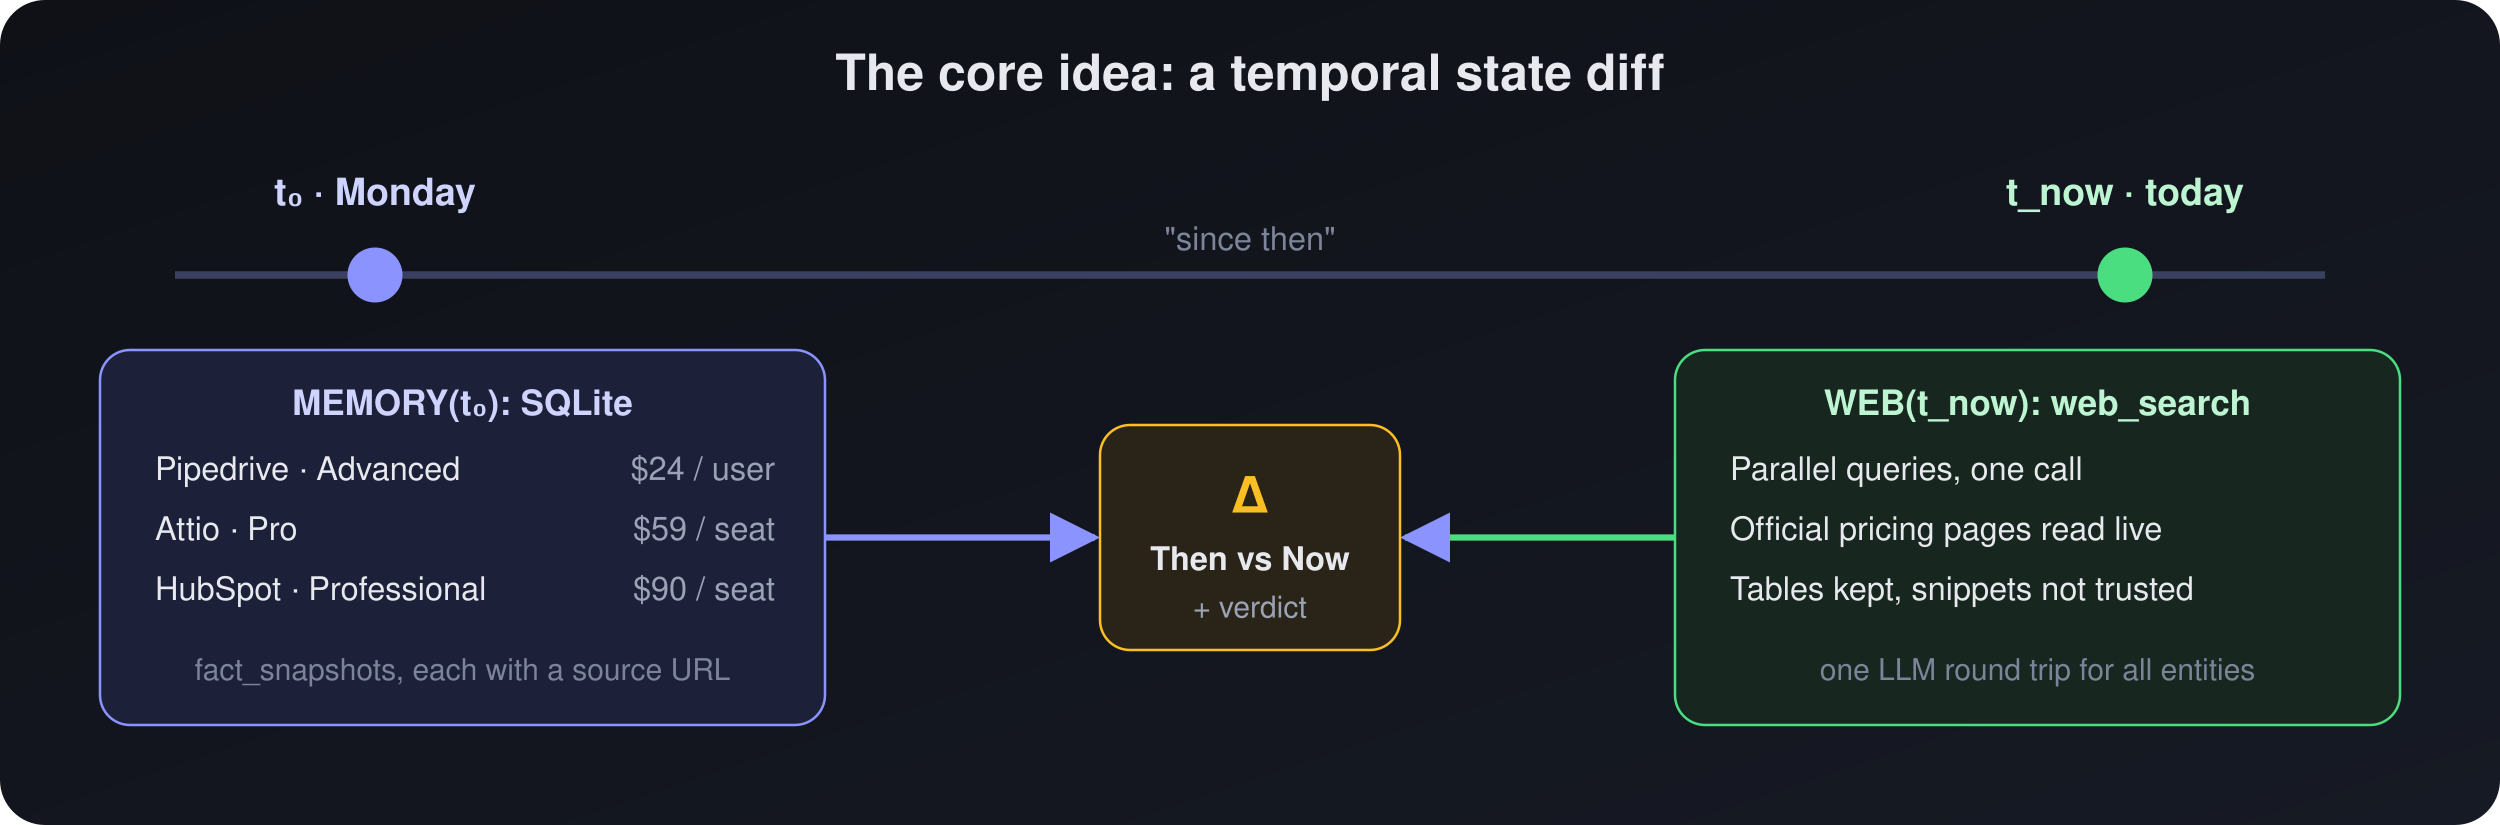
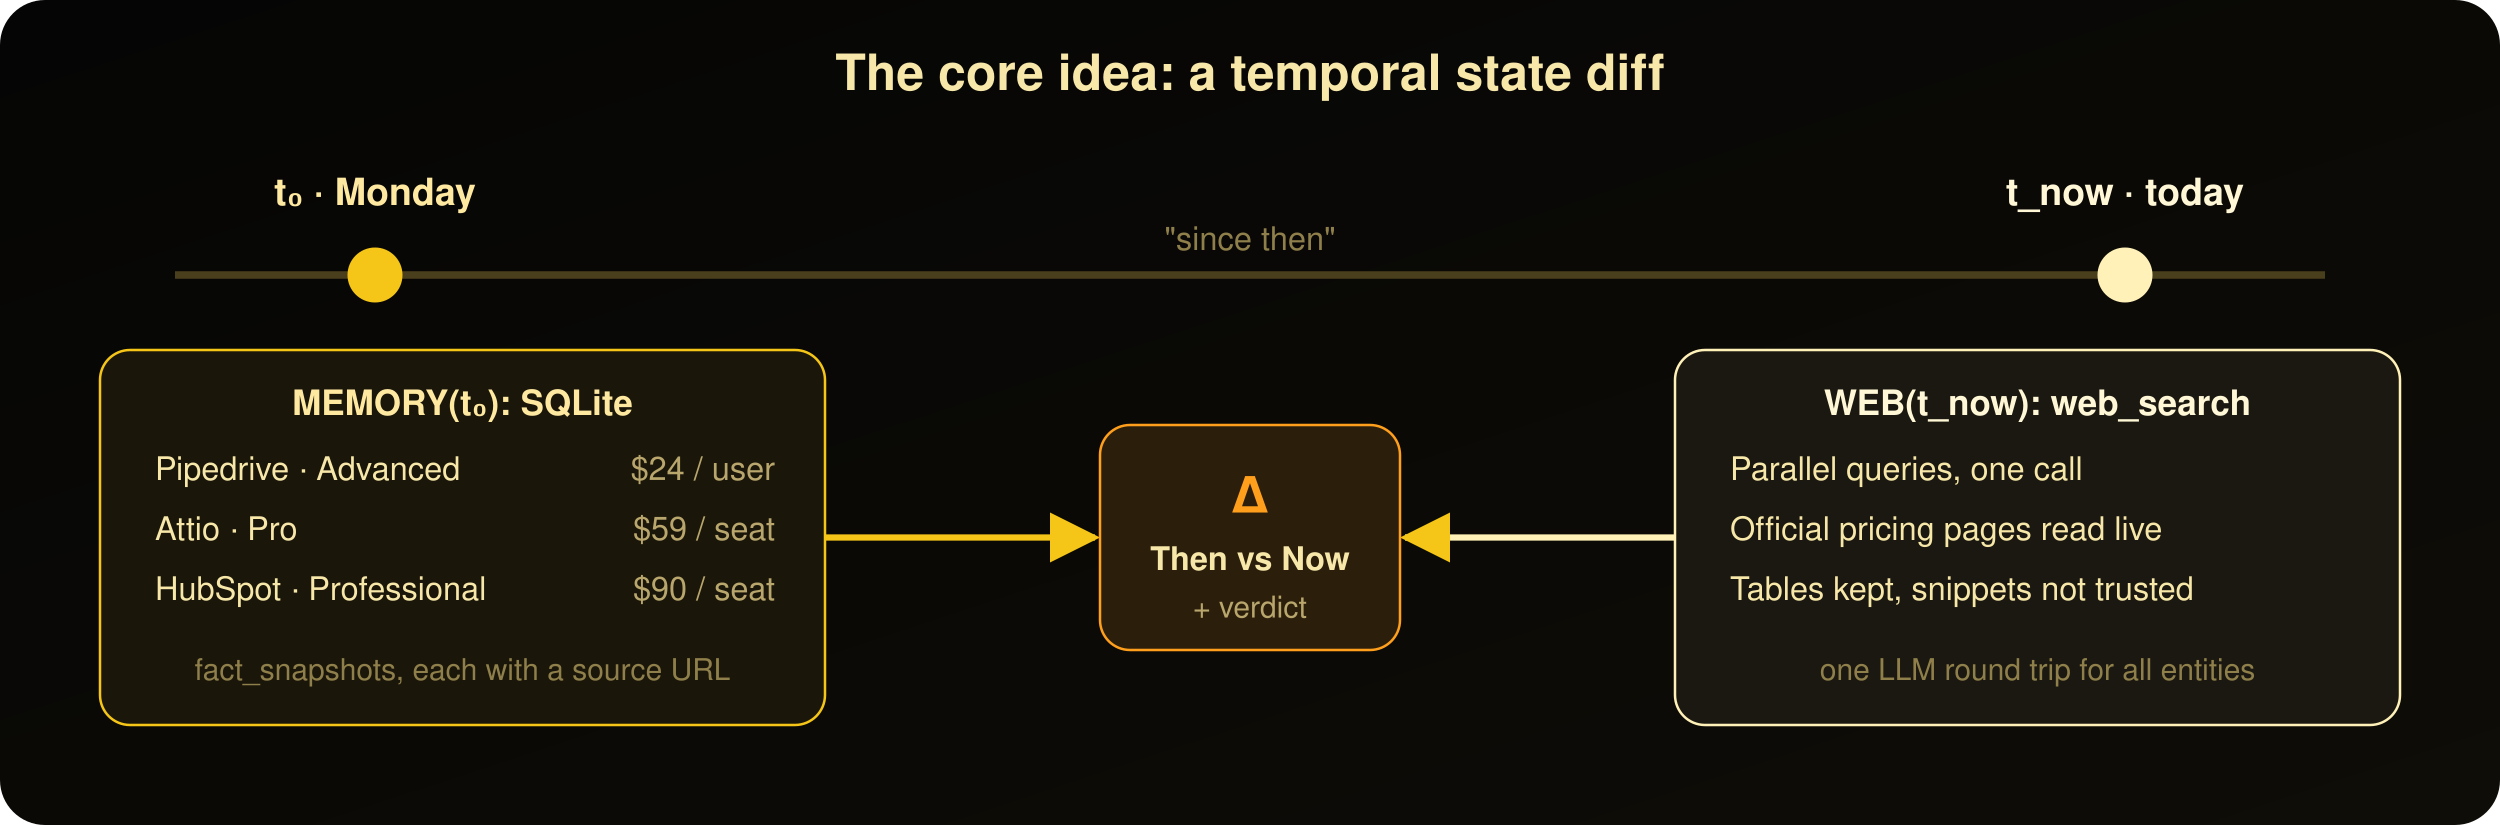
<svg xmlns="http://www.w3.org/2000/svg" viewBox="0 0 1000 330" font-family="-apple-system,Segoe UI,Helvetica,Arial,sans-serif">
  <defs>
    <linearGradient id="bg" x1="0" y1="0" x2="1" y2="1">
-       <stop offset="0" stop-color="#0f1117" />
-       <stop offset="1" stop-color="#161a24" />
+       <stop offset="0" stop-color="#050505" />
+       <stop offset="1" stop-color="#0f0d07" />
    </linearGradient>
    <marker id="a" viewBox="0 0 10 10" refX="9" refY="5" markerWidth="8" markerHeight="8" orient="auto">
-       <path d="M0 0L10 5L0 10z" fill="#8b93ff" />
+       <path d="M0 0L10 5L0 10z" fill="#f5c518" />
    </marker>
  </defs>
  <rect width="1000" height="330" rx="18" fill="url(#bg)" />
-   <text x="500" y="36" text-anchor="middle" fill="#e7e9ee" font-size="20" font-weight="700">The core idea: a temporal state diff</text>
-   <line x1="70" y1="110" x2="930" y2="110" stroke="#3a4060" stroke-width="3" />
-   <circle cx="150" cy="110" r="11" fill="#8b93ff" />
-   <circle cx="850" cy="110" r="11" fill="#4ade80" />
-   <text x="150" y="82" text-anchor="middle" fill="#cfd4ff" font-size="15" font-weight="700">t₀ · Monday</text>
-   <text x="850" y="82" text-anchor="middle" fill="#bdf5d2" font-size="15" font-weight="700">t_now · today</text>
-   <text x="500" y="100" text-anchor="middle" fill="#7c8499" font-size="13">"since then"</text>
-   <rect x="40" y="140" width="290" height="150" rx="12" fill="#1c2038" stroke="#8b93ff" />
-   <text x="185" y="166" text-anchor="middle" fill="#cfd4ff" font-size="14" font-weight="700">MEMORY(t₀): SQLite</text>
-   <text x="62" y="192" fill="#e7e9ee" font-size="13">Pipedrive · Advanced</text>
-   <text x="310" y="192" text-anchor="end" fill="#9aa3b5" font-size="13">$24 / user</text>
-   <text x="62" y="216" fill="#e7e9ee" font-size="13">Attio · Pro</text>
-   <text x="310" y="216" text-anchor="end" fill="#9aa3b5" font-size="13">$59 / seat</text>
-   <text x="62" y="240" fill="#e7e9ee" font-size="13">HubSpot · Professional</text>
-   <text x="310" y="240" text-anchor="end" fill="#9aa3b5" font-size="13">$90 / seat</text>
-   <text x="185" y="272" text-anchor="middle" fill="#7c8499" font-size="12">fact_snapshots, each with a source URL</text>
-   <rect x="670" y="140" width="290" height="150" rx="12" fill="#17261f" stroke="#4ade80" />
-   <text x="815" y="166" text-anchor="middle" fill="#bdf5d2" font-size="14" font-weight="700">WEB(t_now): web_search</text>
-   <text x="692" y="192" fill="#e7e9ee" font-size="13">Parallel queries, one call</text>
-   <text x="692" y="216" fill="#e7e9ee" font-size="13">Official pricing pages read live</text>
-   <text x="692" y="240" fill="#e7e9ee" font-size="13">Tables kept, snippets not trusted</text>
-   <text x="815" y="272" text-anchor="middle" fill="#7c8499" font-size="12">one LLM round trip for all entities</text>
-   <path d="M330 215 H438" stroke="#8b93ff" stroke-width="2.5" marker-end="url(#a)" />
-   <path d="M670 215 H562" stroke="#4ade80" stroke-width="2.5" marker-end="url(#a)" />
-   <rect x="440" y="170" width="120" height="90" rx="12" fill="#2a2418" stroke="#fbbf24" />
-   <text x="500" y="205" text-anchor="middle" fill="#fbbf24" font-size="20" font-weight="700">Δ</text>
-   <text x="500" y="228" text-anchor="middle" fill="#e7e9ee" font-size="13" font-weight="600">Then vs Now</text>
-   <text x="500" y="247" text-anchor="middle" fill="#9aa3b5" font-size="12">+ verdict</text>
+   <text x="500" y="36" text-anchor="middle" fill="#f7e7a8" font-size="20" font-weight="700">The core idea: a temporal state diff</text>
+   <line x1="70" y1="110" x2="930" y2="110" stroke="#4a3f1c" stroke-width="3" />
+   <circle cx="150" cy="110" r="11" fill="#f5c518" />
+   <circle cx="850" cy="110" r="11" fill="#fff1b8" />
+   <text x="150" y="82" text-anchor="middle" fill="#ffe9a0" font-size="15" font-weight="700">t₀ · Monday</text>
+   <text x="850" y="82" text-anchor="middle" fill="#fff7d6" font-size="15" font-weight="700">t_now · today</text>
+   <text x="500" y="100" text-anchor="middle" fill="#8f7f4a" font-size="13">"since then"</text>
+   <rect x="40" y="140" width="290" height="150" rx="12" fill="#1a160a" stroke="#f5c518" />
+   <text x="185" y="166" text-anchor="middle" fill="#ffe9a0" font-size="14" font-weight="700">MEMORY(t₀): SQLite</text>
+   <text x="62" y="192" fill="#f7e7a8" font-size="13">Pipedrive · Advanced</text>
+   <text x="310" y="192" text-anchor="end" fill="#b8a66c" font-size="13">$24 / user</text>
+   <text x="62" y="216" fill="#f7e7a8" font-size="13">Attio · Pro</text>
+   <text x="310" y="216" text-anchor="end" fill="#b8a66c" font-size="13">$59 / seat</text>
+   <text x="62" y="240" fill="#f7e7a8" font-size="13">HubSpot · Professional</text>
+   <text x="310" y="240" text-anchor="end" fill="#b8a66c" font-size="13">$90 / seat</text>
+   <text x="185" y="272" text-anchor="middle" fill="#8f7f4a" font-size="12">fact_snapshots, each with a source URL</text>
+   <rect x="670" y="140" width="290" height="150" rx="12" fill="#1a1810" stroke="#fff1b8" />
+   <text x="815" y="166" text-anchor="middle" fill="#fff7d6" font-size="14" font-weight="700">WEB(t_now): web_search</text>
+   <text x="692" y="192" fill="#f7e7a8" font-size="13">Parallel queries, one call</text>
+   <text x="692" y="216" fill="#f7e7a8" font-size="13">Official pricing pages read live</text>
+   <text x="692" y="240" fill="#f7e7a8" font-size="13">Tables kept, snippets not trusted</text>
+   <text x="815" y="272" text-anchor="middle" fill="#8f7f4a" font-size="12">one LLM round trip for all entities</text>
+   <path d="M330 215 H438" stroke="#f5c518" stroke-width="2.5" marker-end="url(#a)" />
+   <path d="M670 215 H562" stroke="#fff1b8" stroke-width="2.5" marker-end="url(#a)" />
+   <rect x="440" y="170" width="120" height="90" rx="12" fill="#2b1f0c" stroke="#ff9f1c" />
+   <text x="500" y="205" text-anchor="middle" fill="#ff9f1c" font-size="20" font-weight="700">Δ</text>
+   <text x="500" y="228" text-anchor="middle" fill="#f7e7a8" font-size="13" font-weight="600">Then vs Now</text>
+   <text x="500" y="247" text-anchor="middle" fill="#b8a66c" font-size="12">+ verdict</text>
</svg>
